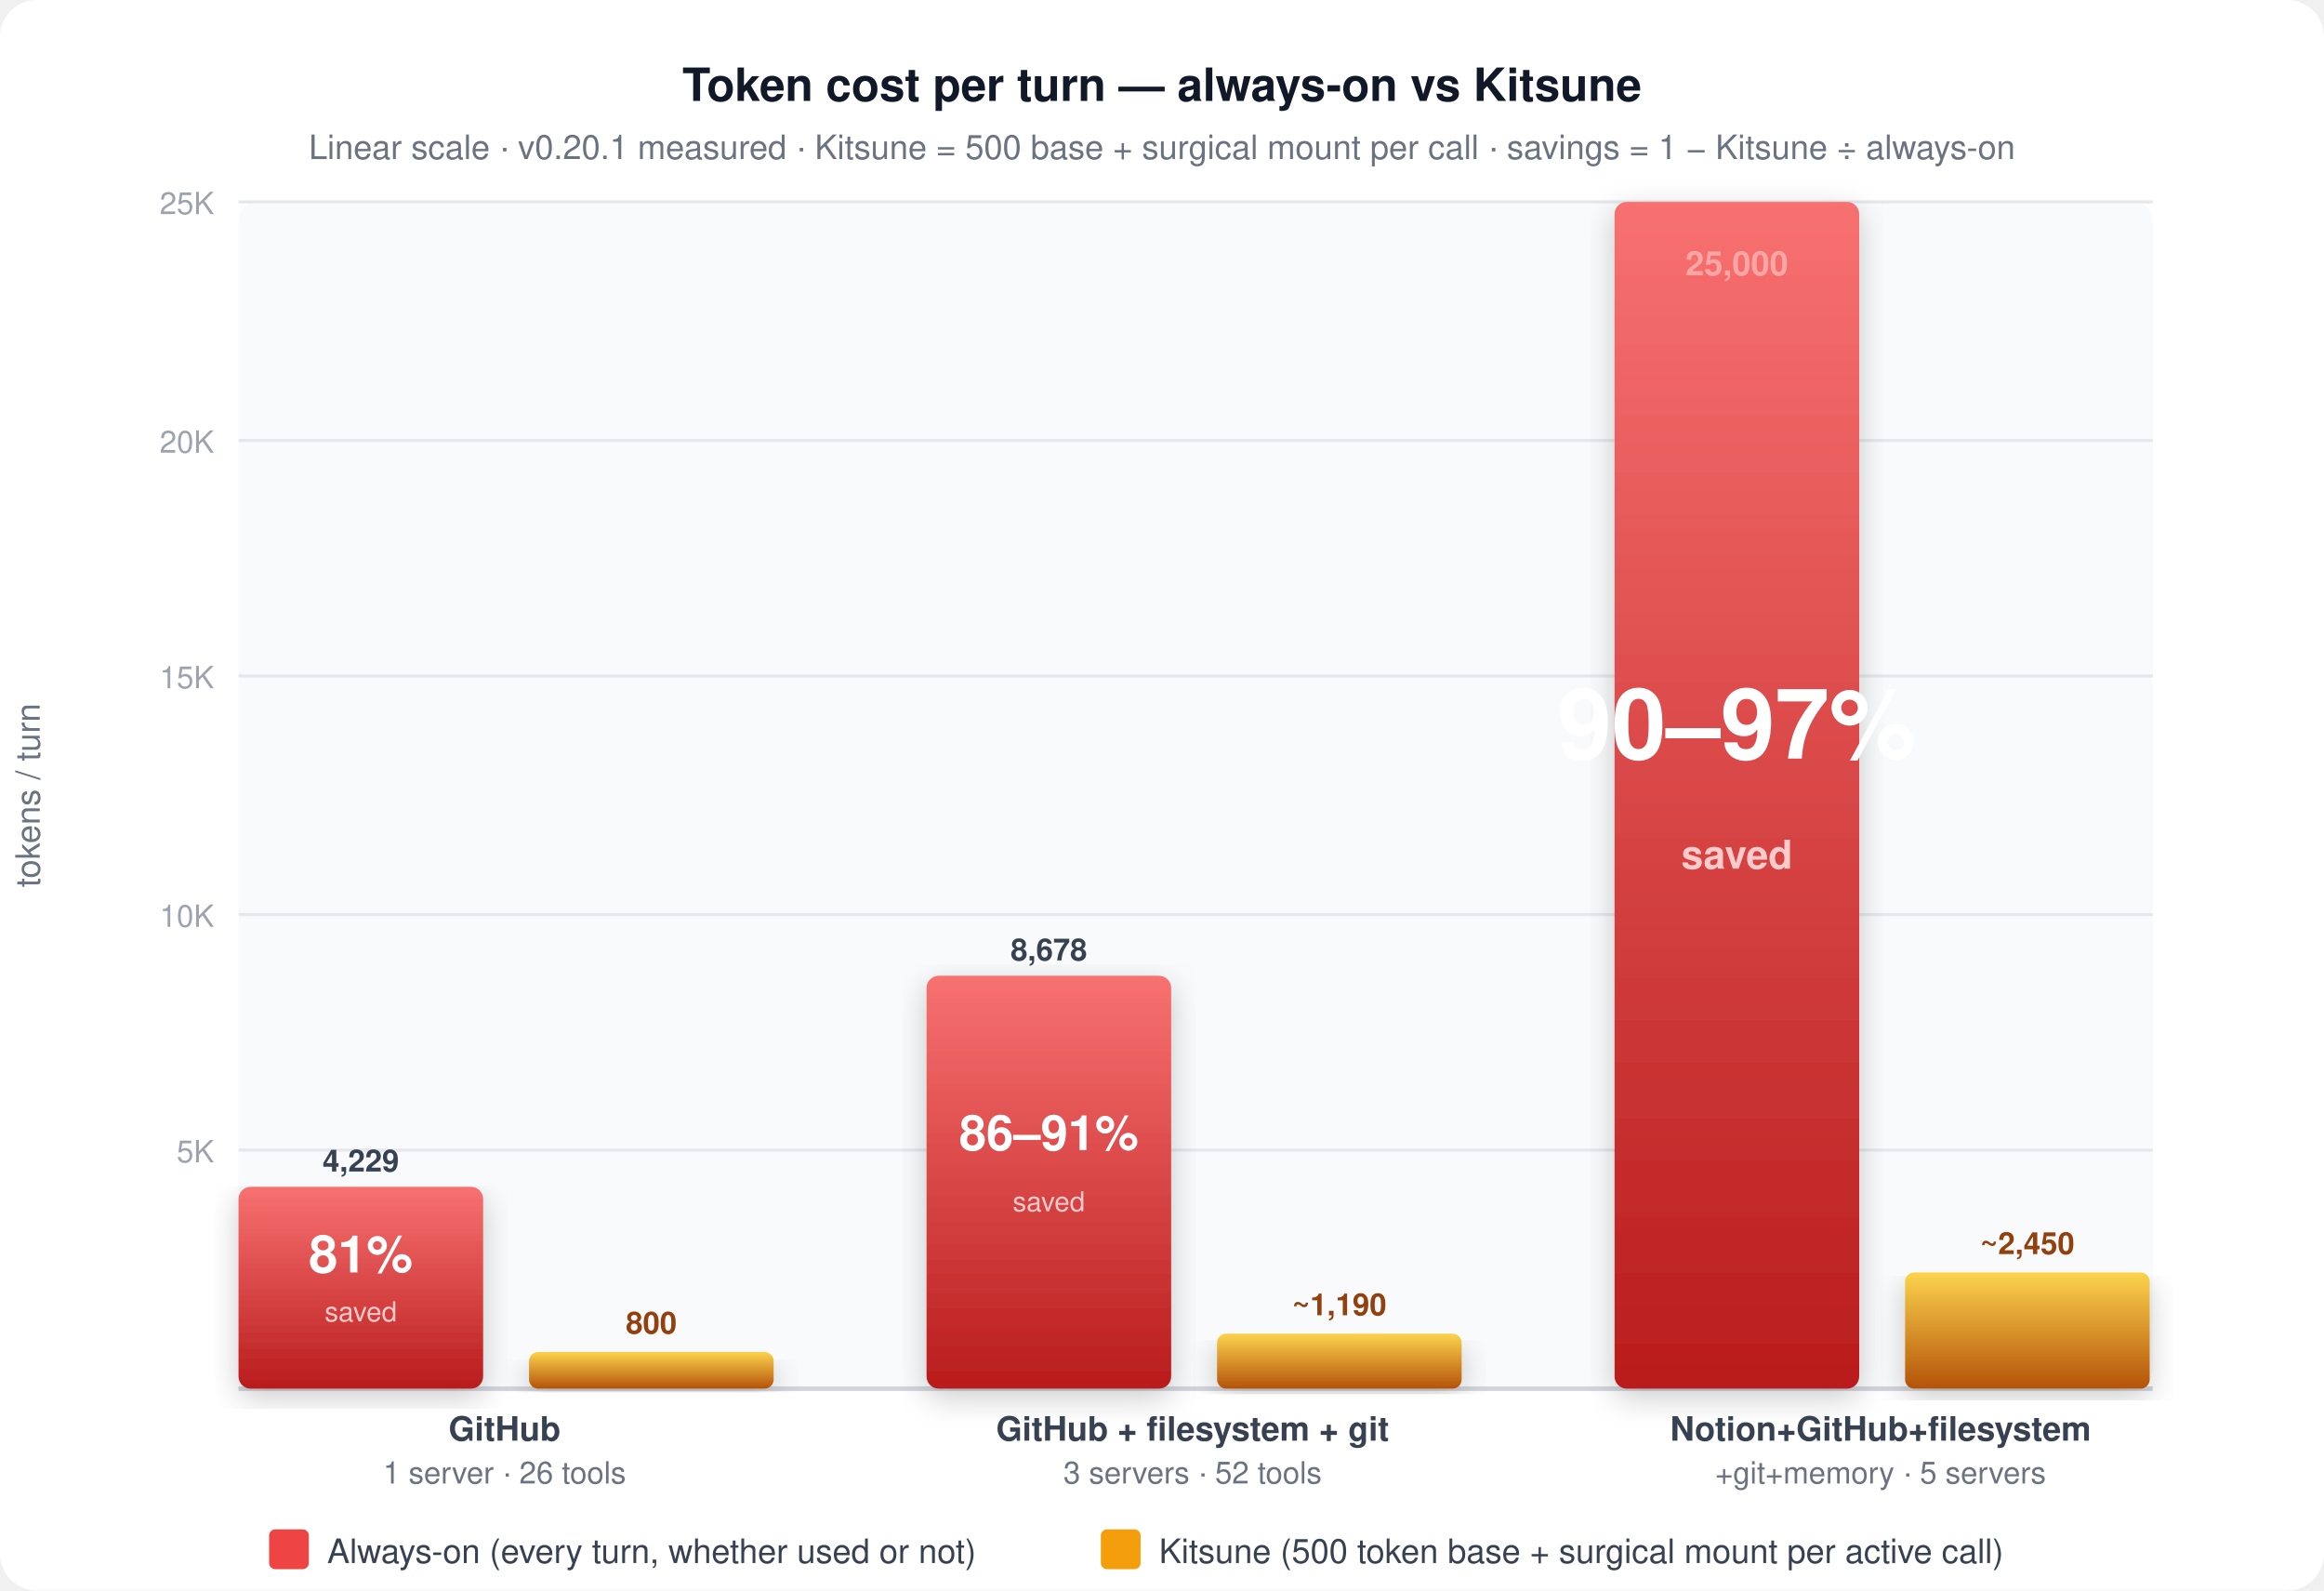
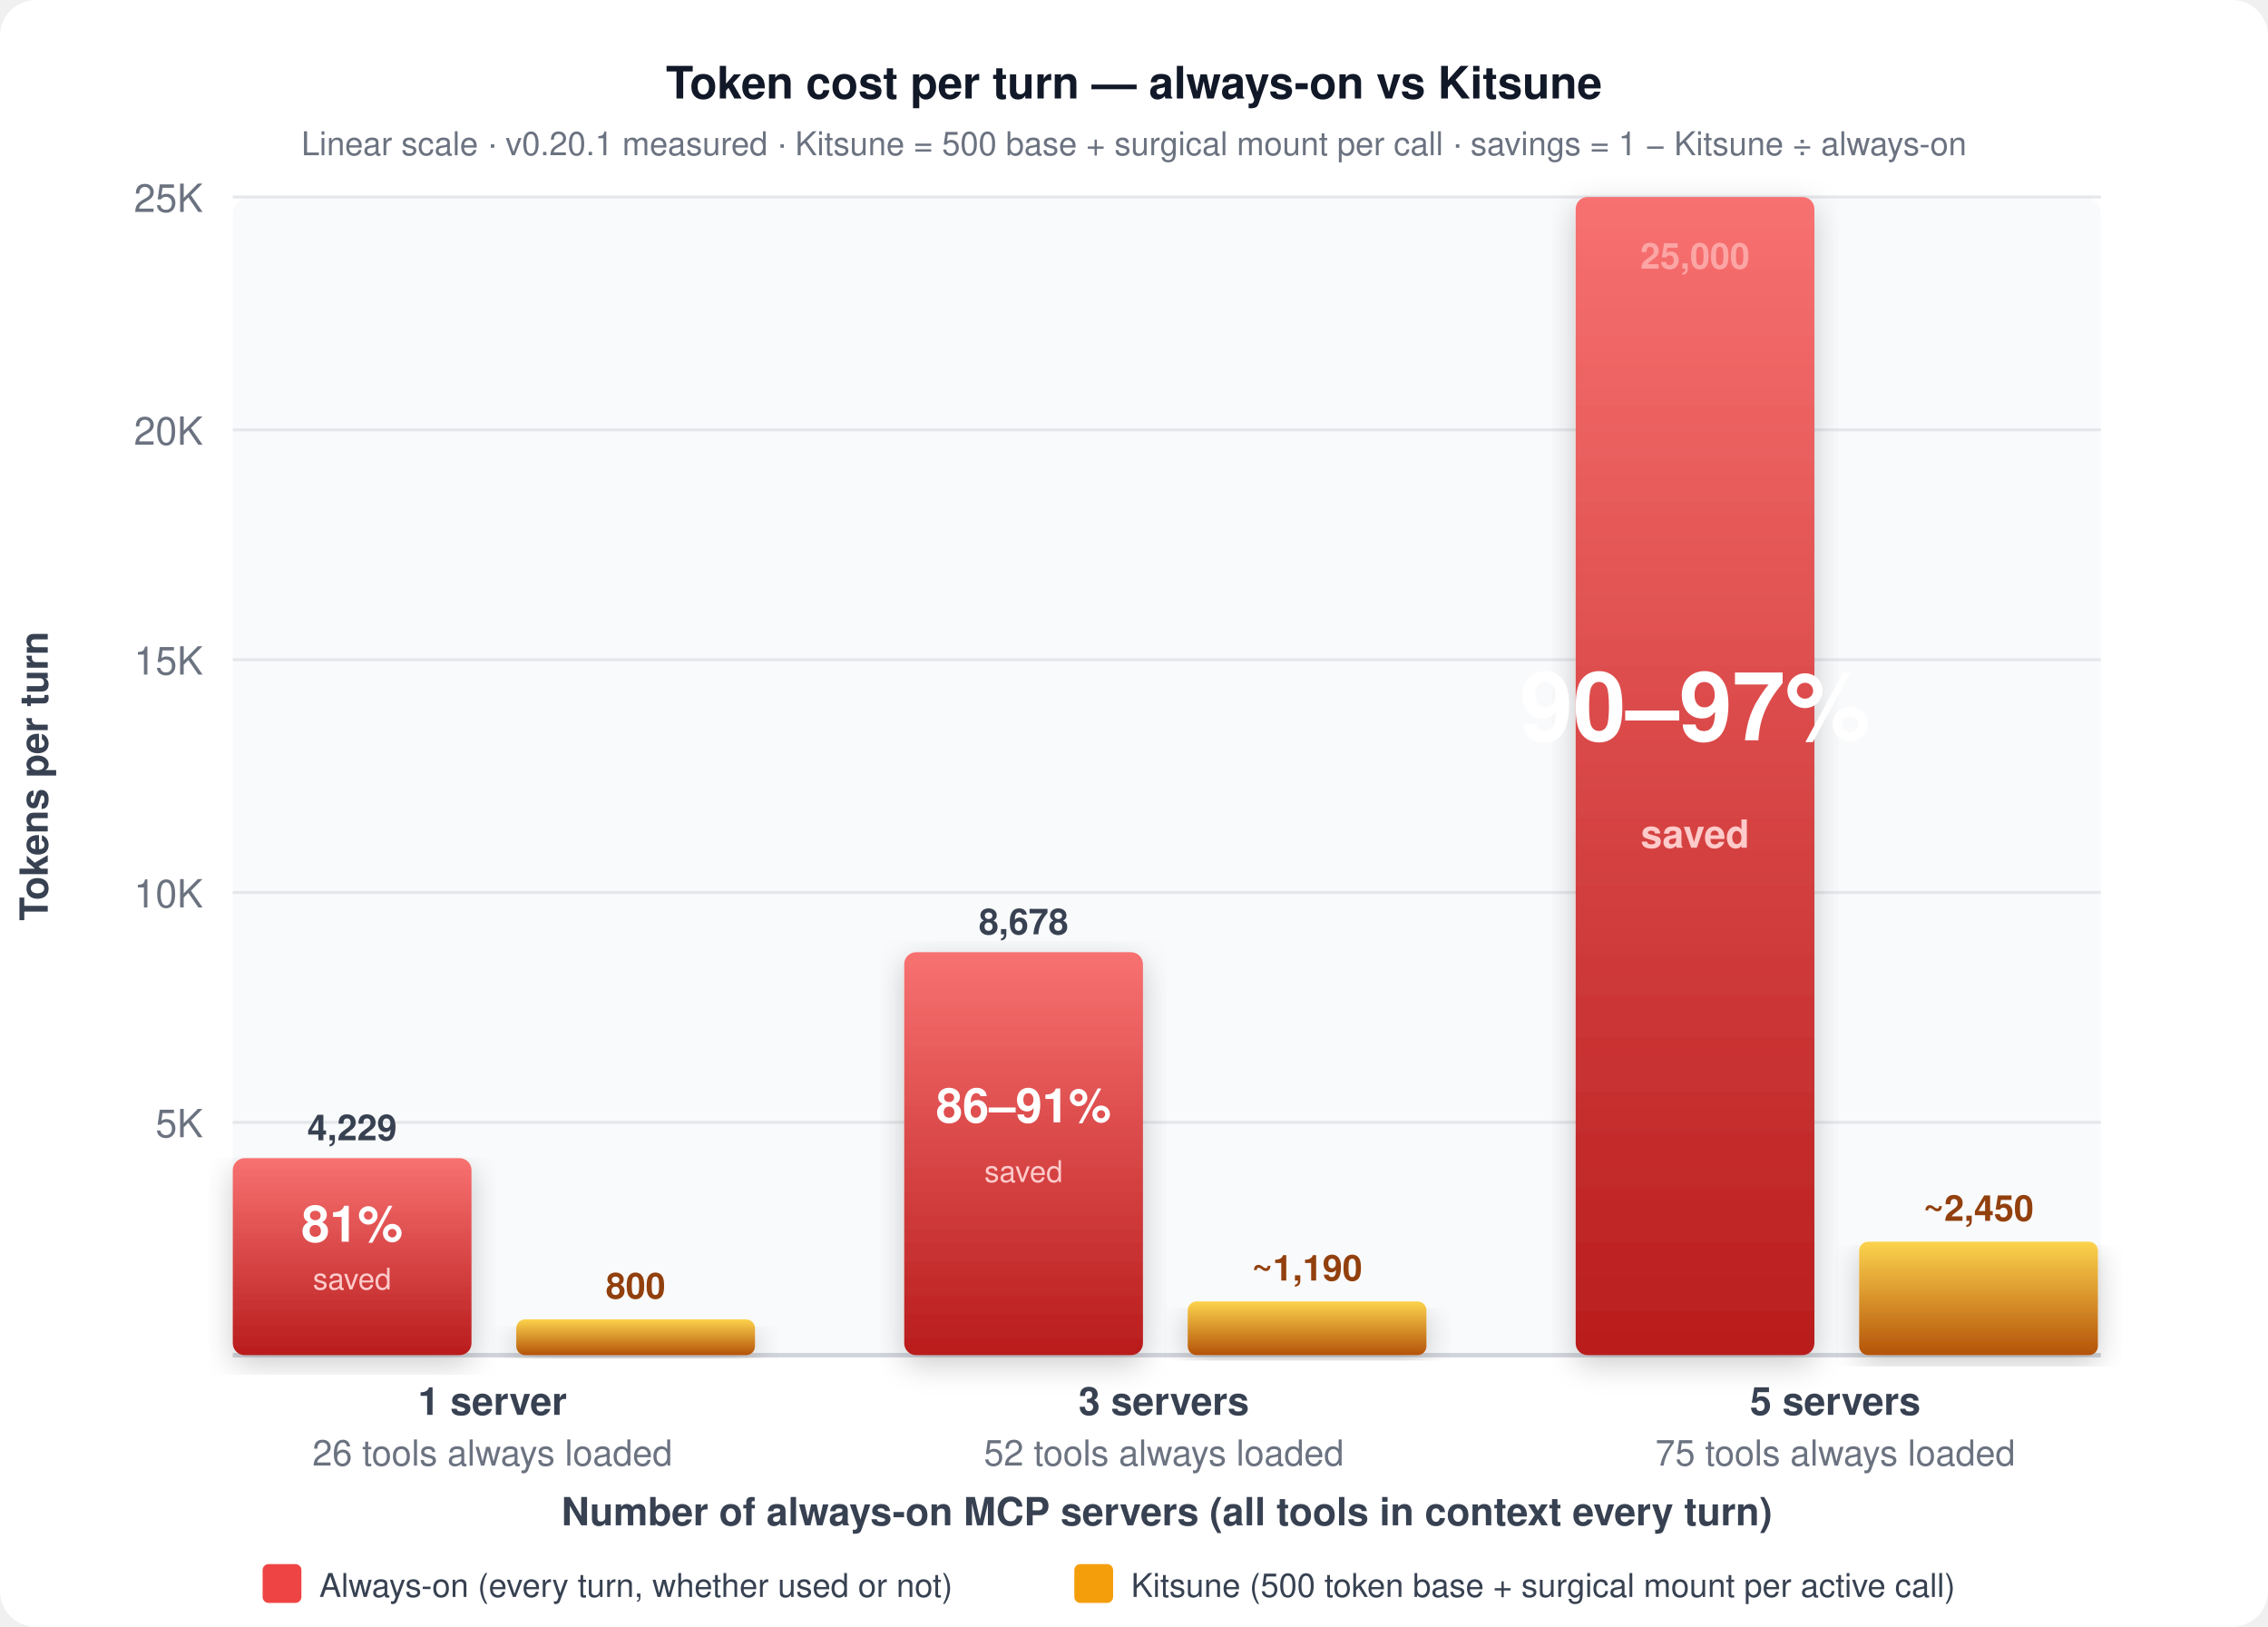
- <svg xmlns="http://www.w3.org/2000/svg" width="760" height="520" font-family="system-ui,-apple-system,BlinkMacSystemFont,'Segoe UI',Helvetica,Arial,sans-serif">
+ <svg xmlns="http://www.w3.org/2000/svg" width="760" height="545" font-family="system-ui,-apple-system,BlinkMacSystemFont,'Segoe UI',Helvetica,Arial,sans-serif">
  <defs>
    <linearGradient id="gRed" x1="0" y1="0" x2="0" y2="1">
      <stop offset="0%" stop-color="#f87171" />
      <stop offset="100%" stop-color="#b91c1c" />
    </linearGradient>
    <linearGradient id="gAmber" x1="0" y1="0" x2="0" y2="1">
      <stop offset="0%" stop-color="#fcd34d" />
      <stop offset="100%" stop-color="#b45309" />
    </linearGradient>
    <filter id="drop" x="-10%" y="-5%" width="120%" height="115%">
      <feDropShadow dx="0" dy="3" stdDeviation="5" flood-color="#000000" flood-opacity="0.20" />
    </filter>
    <style>
      .bg       { fill: #ffffff }
      .chartbg  { fill: #f9fafb }
      .grid     { stroke: #e5e7eb }
      .base     { stroke: #d1d5db }
-       .axlabel  { fill: #9ca3af }
-       .axtitle  { fill: #6b7280 }
+       .axlabel  { fill: #6b7280 }
+       .axtitle  { fill: #374151 }
      .title    { fill: #111827 }
      .sub      { fill: #6b7280 }
      .glabel   { fill: #374151 }
      .gsub     { fill: #6b7280 }
      .kval     { fill: #92400e }
      .aoval    { fill: #374151 }
      .lgtext   { fill: #374151 }

      @media (prefers-color-scheme: dark) {
        .bg       { fill: #1e293b }
        .chartbg  { fill: #0f172a }
        .grid     { stroke: #1e3a5f }
        .base     { stroke: #334155 }
-         .axlabel  { fill: #475569 }
-         .axtitle  { fill: #64748b }
+         .axlabel  { fill: #64748b }
+         .axtitle  { fill: #cbd5e1 }
        .title    { fill: #f1f5f9 }
        .sub      { fill: #94a3b8 }
        .glabel   { fill: #e2e8f0 }
        .gsub     { fill: #94a3b8 }
        .kval     { fill: #fbbf24 }
        .aoval    { fill: #cbd5e1 }
        .lgtext   { fill: #d1d5db }
      }
    </style>
  </defs>
-   <rect width="760" height="520" class="bg" rx="12" />
+   <rect width="760" height="545" class="bg" rx="12" />
  <text x="380" y="33" text-anchor="middle" class="title" font-size="15" font-weight="700">
    Token cost per turn — always-on vs Kitsune
  </text>
  <text x="380" y="52" text-anchor="middle" class="sub" font-size="11">
    Linear scale · v0.20.1 measured · Kitsune = 500 base + surgical mount per call · savings = 1 − Kitsune ÷ always-on
  </text>
  <rect x="78" y="66" width="626" height="388" class="chartbg" rx="6" />
  <g class="grid" stroke-width="1">
    <line x1="78" y1="376" x2="704" y2="376" />
    <line x1="78" y1="299" x2="704" y2="299" />
    <line x1="78" y1="221" x2="704" y2="221" />
    <line x1="78" y1="144" x2="704" y2="144" />
    <line x1="78" y1="66" x2="704" y2="66" />
  </g>
-   <g class="axlabel" font-size="10" text-anchor="end">
-     <text x="70" y="380">5K</text>
-     <text x="70" y="303">10K</text>
-     <text x="70" y="225">15K</text>
-     <text x="70" y="148">20K</text>
-     <text x="70" y="70">25K</text>
+   <g class="axlabel" font-size="13" text-anchor="end" font-weight="500">
+     <text x="68" y="381">5K</text>
+     <text x="68" y="304">10K</text>
+     <text x="68" y="226">15K</text>
+     <text x="68" y="149">20K</text>
+     <text x="68" y="71">25K</text>
  </g>
-   <text transform="rotate(-90,13,260)" x="13" y="260" text-anchor="middle" class="axtitle" font-size="11">tokens / turn</text>
+   <text transform="rotate(-90,16,260)" x="16" y="260" text-anchor="middle" class="axtitle" font-size="13" font-weight="600">Tokens per turn</text>
  <line x1="78" y1="454" x2="704" y2="454" class="base" stroke-width="1.5" />
-   <text x="118" y="383" text-anchor="middle" class="aoval" font-size="10" font-weight="600">4,229</text>
+   <text x="118" y="382" text-anchor="middle" class="aoval" font-size="12" font-weight="600">4,229</text>
  <rect x="78" y="388" width="80" height="66" fill="url(#gRed)" rx="4" filter="url(#drop)" />
  <text x="118" y="416" text-anchor="middle" font-size="17" font-weight="800" fill="white">81%</text>
-   <text x="118" y="432" text-anchor="middle" font-size="9" fill="#fecaca">saved</text>
-   <text x="213" y="436" text-anchor="middle" class="kval" font-size="10" font-weight="600">800</text>
+   <text x="118" y="432" text-anchor="middle" font-size="10" fill="#fecaca">saved</text>
+   <text x="213" y="435" text-anchor="middle" class="kval" font-size="12" font-weight="600">800</text>
  <rect x="173" y="442" width="80" height="12" fill="url(#gAmber)" rx="3" filter="url(#drop)" />
-   <text x="165" y="471" text-anchor="middle" class="glabel" font-size="11" font-weight="600">GitHub</text>
-   <text x="165" y="485" text-anchor="middle" class="gsub" font-size="10">1 server · 26 tools</text>
-   <text x="343" y="314" text-anchor="middle" class="aoval" font-size="10" font-weight="600">8,678</text>
+   <text x="165" y="474" text-anchor="middle" class="glabel" font-size="13" font-weight="700">1 server</text>
+   <text x="165" y="491" text-anchor="middle" class="gsub" font-size="12">26 tools always loaded</text>
+   <text x="343" y="313" text-anchor="middle" class="aoval" font-size="12" font-weight="600">8,678</text>
  <rect x="303" y="319" width="80" height="135" fill="url(#gRed)" rx="4" filter="url(#drop)" />
  <text x="343" y="376" text-anchor="middle" font-size="16" font-weight="800" fill="white">86–91%</text>
-   <text x="343" y="396" text-anchor="middle" font-size="9" fill="#fecaca">saved</text>
-   <text x="438" y="430" text-anchor="middle" class="kval" font-size="10" font-weight="600">~1,190</text>
+   <text x="343" y="396" text-anchor="middle" font-size="10" fill="#fecaca">saved</text>
+   <text x="438" y="429" text-anchor="middle" class="kval" font-size="12" font-weight="600">~1,190</text>
  <rect x="398" y="436" width="80" height="18" fill="url(#gAmber)" rx="3" filter="url(#drop)" />
-   <text x="390" y="471" text-anchor="middle" class="glabel" font-size="11" font-weight="600">GitHub + filesystem + git</text>
-   <text x="390" y="485" text-anchor="middle" class="gsub" font-size="10">3 servers · 52 tools</text>
+   <text x="390" y="474" text-anchor="middle" class="glabel" font-size="13" font-weight="700">3 servers</text>
+   <text x="390" y="491" text-anchor="middle" class="gsub" font-size="12">52 tools always loaded</text>
  <rect x="528" y="66" width="80" height="388" fill="url(#gRed)" rx="4" filter="url(#drop)" />
-   <text x="568" y="90" text-anchor="middle" font-size="11" fill="#fca5a5" font-weight="600">25,000</text>
+   <text x="568" y="90" text-anchor="middle" font-size="12" fill="#fca5a5" font-weight="600">25,000</text>
  <text x="568" y="248" text-anchor="middle" font-size="32" font-weight="900" fill="white">90–97%</text>
  <text x="568" y="284" text-anchor="middle" font-size="13" font-weight="600" fill="#fecaca">saved</text>
-   <text x="663" y="410" text-anchor="middle" class="kval" font-size="10" font-weight="600">~2,450</text>
+   <text x="663" y="409" text-anchor="middle" class="kval" font-size="12" font-weight="600">~2,450</text>
  <rect x="623" y="416" width="80" height="38" fill="url(#gAmber)" rx="3" filter="url(#drop)" />
-   <text x="615" y="471" text-anchor="middle" class="glabel" font-size="11" font-weight="600">Notion+GitHub+filesystem</text>
-   <text x="615" y="485" text-anchor="middle" class="gsub" font-size="10">+git+memory · 5 servers</text>
-   <rect x="88" y="500" width="13" height="13" fill="#ef4444" rx="2" />
-   <text x="107" y="511" class="lgtext" font-size="11">
+   <text x="615" y="474" text-anchor="middle" class="glabel" font-size="13" font-weight="700">5 servers</text>
+   <text x="615" y="491" text-anchor="middle" class="gsub" font-size="12">75 tools always loaded</text>
+   <text x="391" y="511" text-anchor="middle" class="axtitle" font-size="13" font-weight="600">Number of always-on MCP servers (all tools in context every turn)</text>
+   <rect x="88" y="524" width="13" height="13" fill="#ef4444" rx="2" />
+   <text x="107" y="535" class="lgtext" font-size="11">
    Always-on (every turn, whether used or not)
  </text>
-   <rect x="360" y="500" width="13" height="13" fill="#f59e0b" rx="2" />
-   <text x="379" y="511" class="lgtext" font-size="11">
+   <rect x="360" y="524" width="13" height="13" fill="#f59e0b" rx="2" />
+   <text x="379" y="535" class="lgtext" font-size="11">
    Kitsune (500 token base + surgical mount per active call)
  </text>
</svg>
